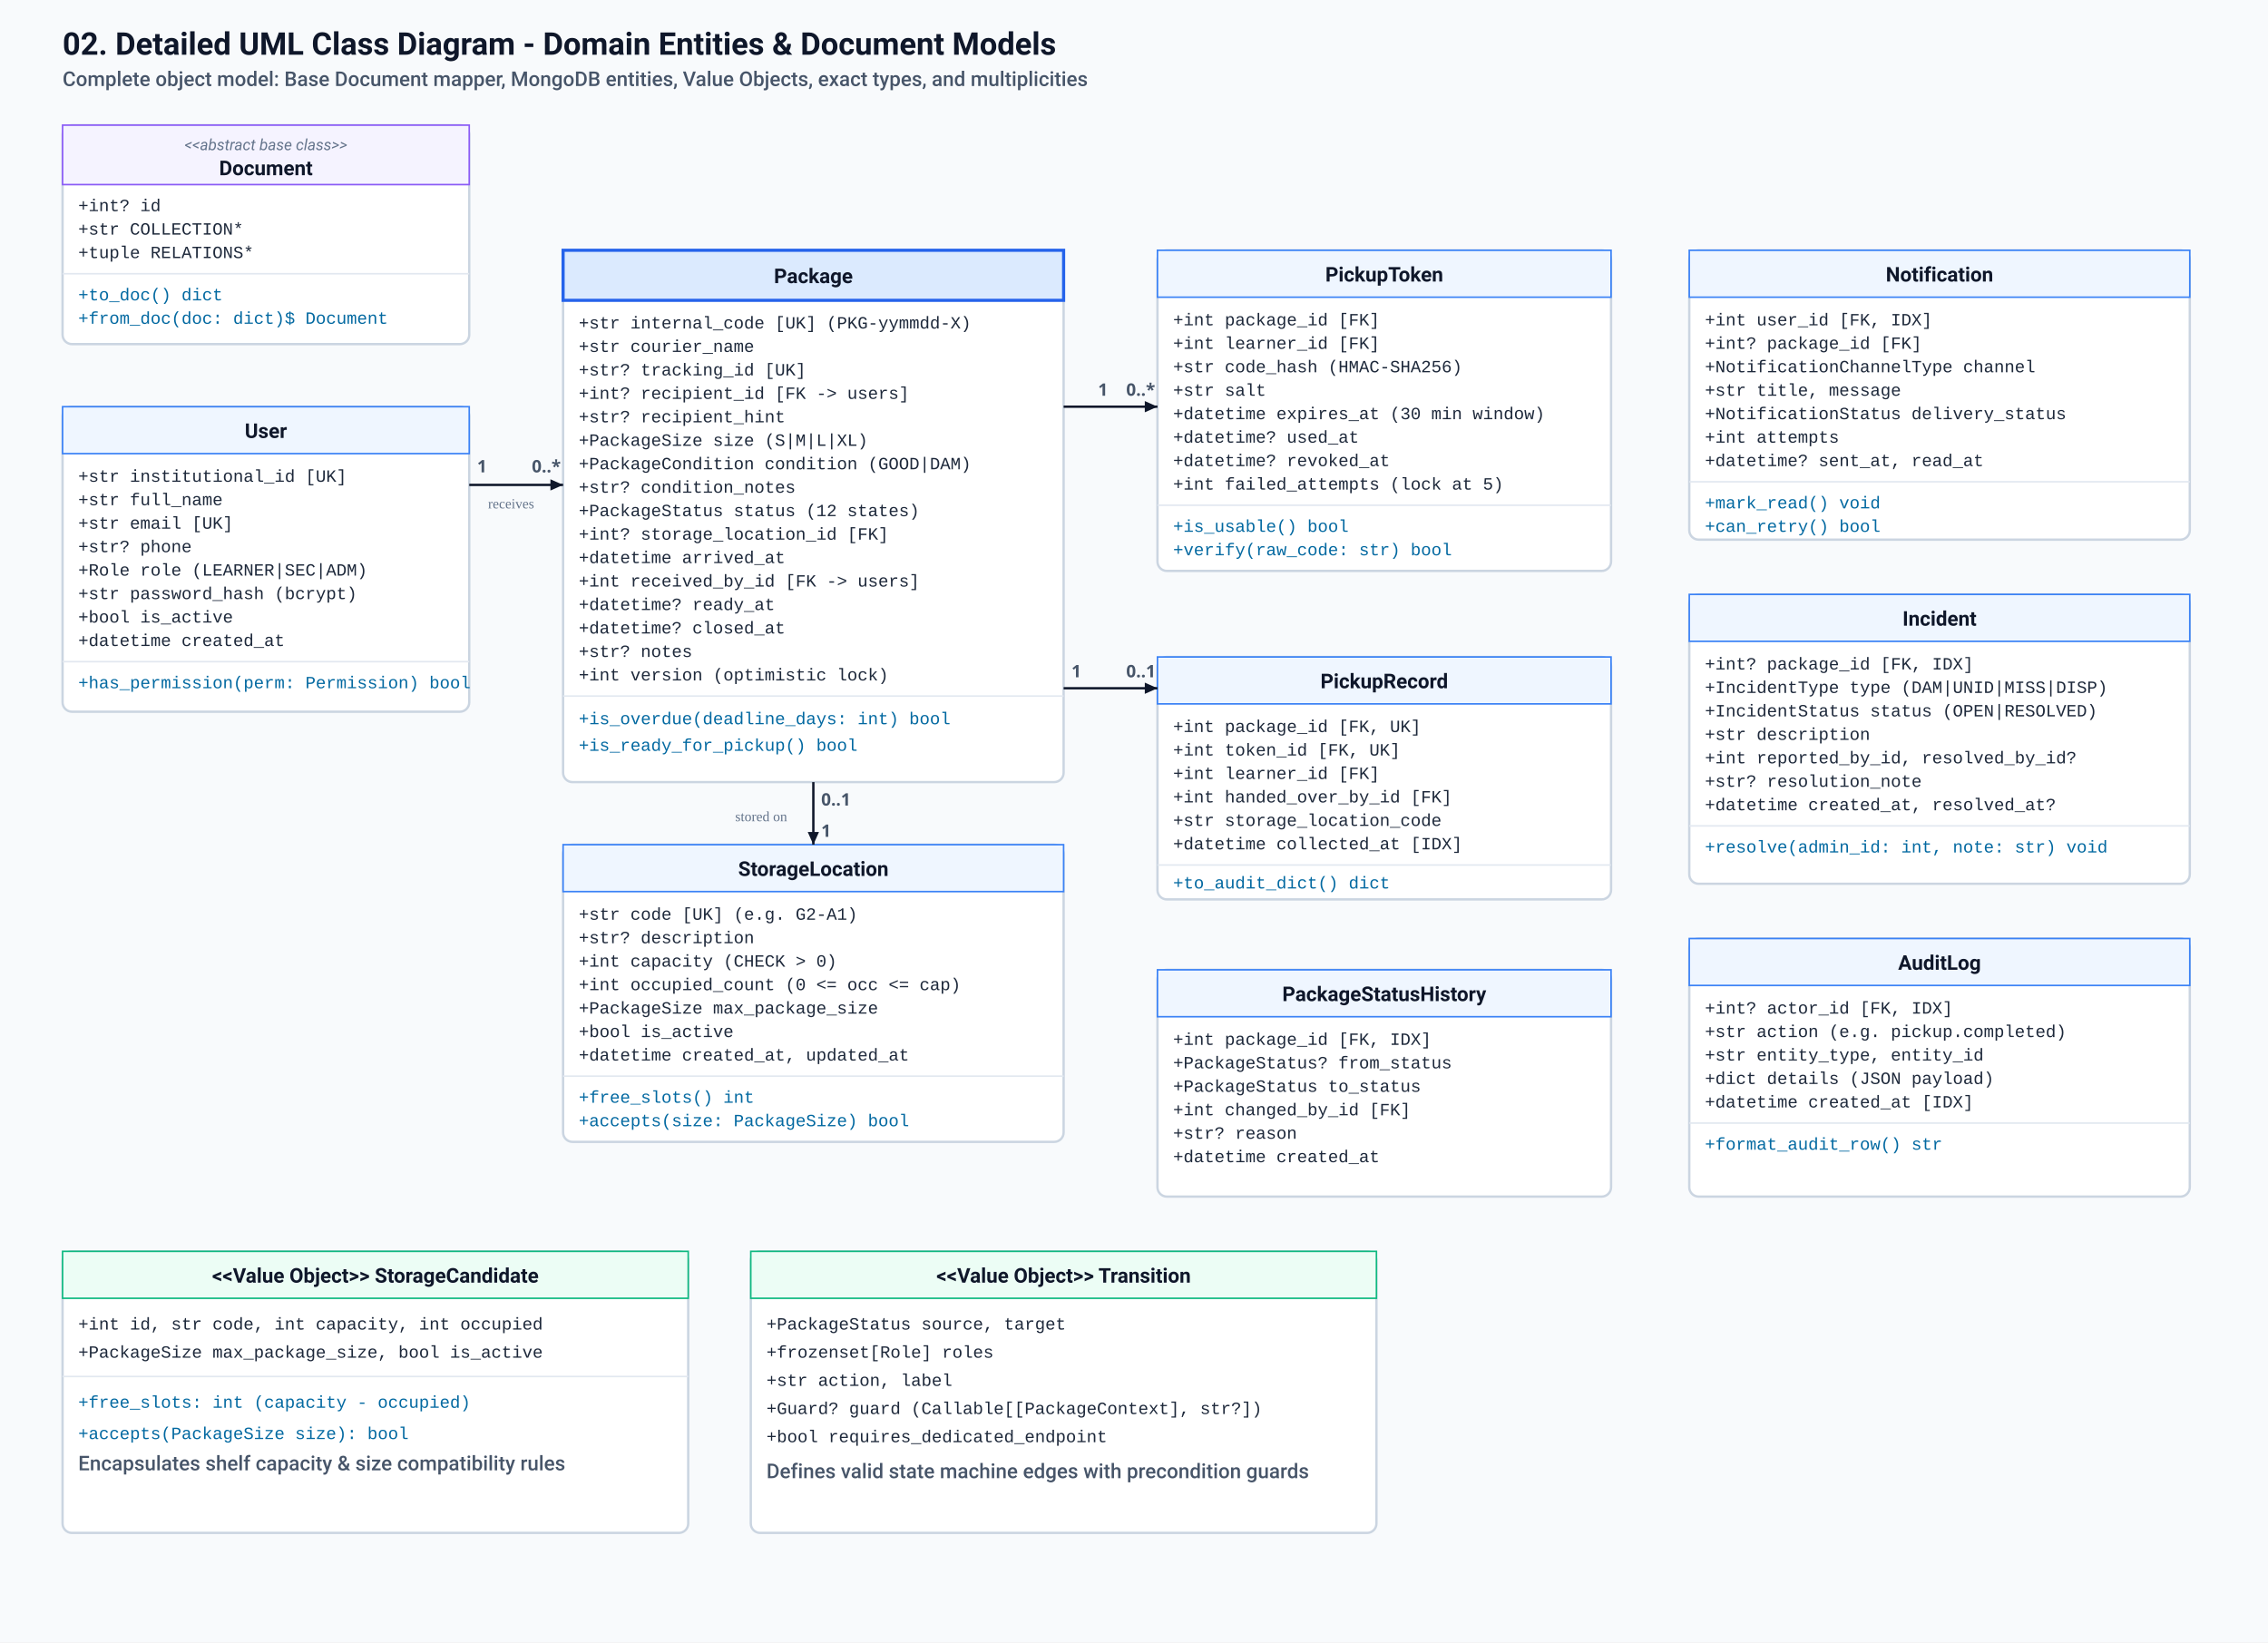
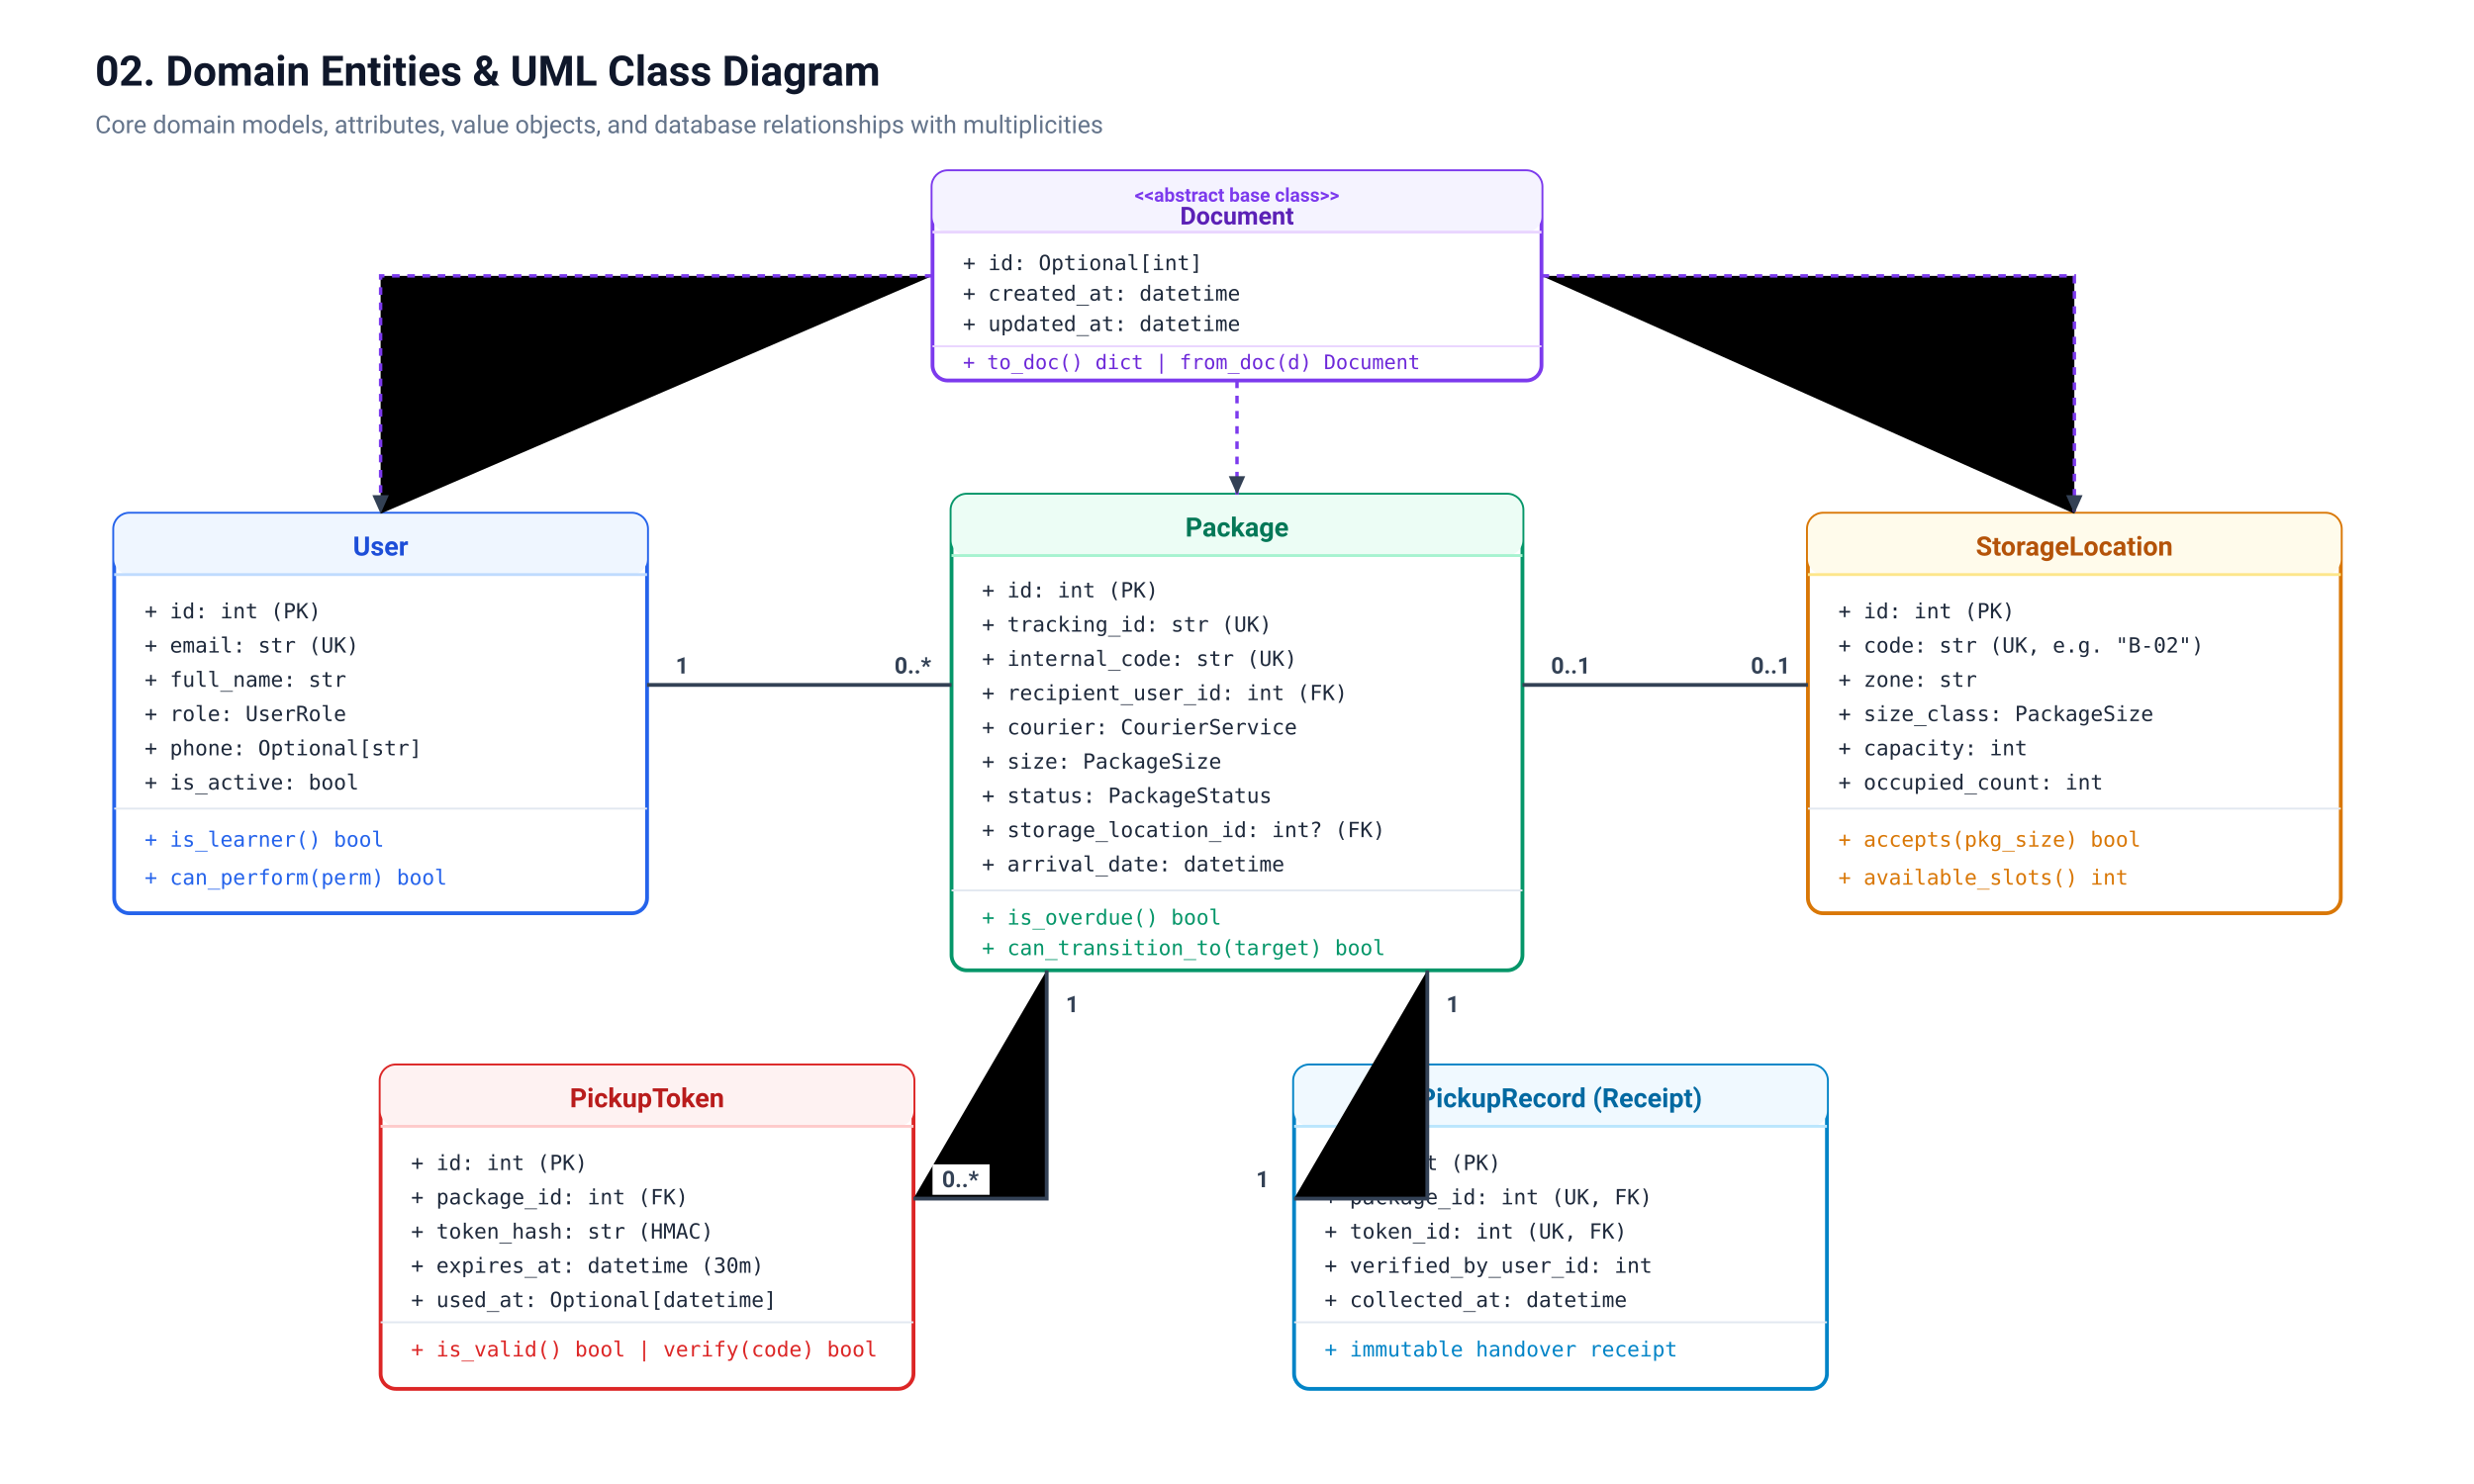
- <svg xmlns="http://www.w3.org/2000/svg" viewBox="0 0 1450 1050" width="100%" height="100%">
+ <svg xmlns="http://www.w3.org/2000/svg" viewBox="0 0 1300 780" width="100%" height="100%">
  <defs>
    <style>
-     .bg { fill: #f8fafc; }
-     .box { fill: #ffffff; stroke: #cbd5e1; stroke-width: 1.5; rx: 6; }
-     .title { font-family: -apple-system, BlinkMacSystemFont, "Segoe UI", Roboto, sans-serif; font-weight: 700; fill: #0f172a; font-size: 20px; }
-     .subtitle { font-family: -apple-system, BlinkMacSystemFont, "Segoe UI", Roboto, sans-serif; font-weight: 500; fill: #475569; font-size: 13px; }
-     .c-name { font-family: -apple-system, BlinkMacSystemFont, "Segoe UI", Roboto, sans-serif; font-weight: 700; font-size: 13px; fill: #0f172a; text-anchor: middle; }
-     .c-stereo { font-family: -apple-system, BlinkMacSystemFont, "Segoe UI", Roboto, sans-serif; font-size: 10px; fill: #64748b; text-anchor: middle; font-style: italic; }
-     .attr { font-family: "SFMono-Regular", Consolas, "Liberation Mono", Menlo, Courier, monospace; font-size: 11px; fill: #1e293b; }
-     .method { font-family: "SFMono-Regular", Consolas, "Liberation Mono", Menlo, Courier, monospace; font-size: 11px; fill: #0369a1; font-weight: 500; }
-     .sep { stroke: #e2e8f0; stroke-width: 1; }
-     .actor-box { fill: #eff6ff; stroke: #3b82f6; stroke-width: 1.5; rx: 4; }
-     .part-box { fill: #f1f5f9; stroke: #64748b; stroke-width: 1.5; rx: 4; }
-     .life-line { stroke: #94a3b8; stroke-width: 1.5; stroke-dasharray: 4,4; }
-     .msg-line { stroke: #0f172a; stroke-width: 1.5; fill: none; marker-end: url(#arrow); }
-     .ret-line { stroke: #64748b; stroke-width: 1.5; stroke-dasharray: 4,4; fill: none; marker-end: url(#arrow-gray); }
-     .msg-text { font-family: -apple-system, BlinkMacSystemFont, "Segoe UI", Roboto, sans-serif; font-size: 11px; fill: #0f172a; font-weight: 500; }
-     .ret-text { font-family: -apple-system, BlinkMacSystemFont, "Segoe UI", Roboto, sans-serif; font-size: 10.5px; fill: #475569; font-style: italic; }
-     .note-box { fill: #fef3c7; stroke: #f59e0b; stroke-width: 1; rx: 4; }
-     .note-text { font-family: -apple-system, BlinkMacSystemFont, "Segoe UI", Roboto, sans-serif; font-size: 10.5px; fill: #92400e; font-weight: 500; }
-     .card { font-family: sans-serif; font-size: 11px; fill: #475569; font-weight: 600; }
+     text { font-family: -apple-system, BlinkMacSystemFont, "Segoe UI", Roboto, Helvetica, Arial, sans-serif; }
+     .mono { font-family: SFMono-Regular, Menlo, Monaco, Consolas, monospace; }
+     .title { font-size: 22px; font-weight: 700; fill: #0f172a; }
+     .subtitle { font-size: 13px; font-weight: 400; fill: #64748b; }
+     .card { fill: #ffffff; stroke: #e2e8f0; stroke-width: 1.5; rx: 8; }
+     .card-header { fill: #f8fafc; stroke: #e2e8f0; stroke-width: 1.5; }
+     .header-text { font-size: 14px; font-weight: 600; fill: #0f172a; text-anchor: middle; }
+     .line { stroke: #334155; stroke-width: 2; fill: none; }
+     .line-blue { stroke: #2563eb; stroke-width: 2; fill: none; }
+     .line-green { stroke: #16a34a; stroke-width: 2; fill: none; }
+     .line-red { stroke: #dc2626; stroke-width: 2; fill: none; }
+     .line-dash { stroke: #64748b; stroke-width: 1.8; stroke-dasharray: 5,4; fill: none; }
+     .badge { rx: 12; stroke-width: 1.2; }
+     .badge-text { font-size: 11px; font-weight: 600; text-anchor: middle; }
</style>
    <marker id="arrow" viewBox="0 0 10 10" refX="9" refY="5" markerWidth="6" markerHeight="6" orient="auto-start-reverse">
-       <path d="M 0 1 L 9 5 L 0 9 z" fill="#0f172a" />
+       <path d="M 0 1 L 9 5 L 0 9 z" fill="#334155" />
    </marker>
    <marker id="arrow-blue" viewBox="0 0 10 10" refX="9" refY="5" markerWidth="6" markerHeight="6" orient="auto-start-reverse">
      <path d="M 0 1 L 9 5 L 0 9 z" fill="#2563eb" />
    </marker>
    <marker id="arrow-green" viewBox="0 0 10 10" refX="9" refY="5" markerWidth="6" markerHeight="6" orient="auto-start-reverse">
      <path d="M 0 1 L 9 5 L 0 9 z" fill="#16a34a" />
    </marker>
    <marker id="arrow-red" viewBox="0 0 10 10" refX="9" refY="5" markerWidth="6" markerHeight="6" orient="auto-start-reverse">
      <path d="M 0 1 L 9 5 L 0 9 z" fill="#dc2626" />
    </marker>
    <marker id="arrow-gray" viewBox="0 0 10 10" refX="9" refY="5" markerWidth="6" markerHeight="6" orient="auto-start-reverse">
      <path d="M 0 1 L 9 5 L 0 9 z" fill="#64748b" />
    </marker>
  </defs>
-   <rect width="1450" height="1050" class="bg" />
-   <text x="40" y="35" class="title">02. Detailed UML Class Diagram - Domain Entities &amp; Document Models</text>
-   <text x="40" y="55" class="subtitle">Complete object model: Base Document mapper, MongoDB entities, Value Objects, exact types, and multiplicities</text>
-   <g transform="translate(40, 80)">
-     <rect width="260" height="140" class="box" fill="#ffffff" stroke="#8b5cf6" />
-     <path d="M 0 0 L 260 0 L 260 38 L 0 38 Z" fill="#f5f3ff" stroke="#8b5cf6" />
-     <text x="130" y="16" class="c-stereo">&lt;&lt;abstract base class&gt;&gt;</text>
-     <text x="130" y="32" class="c-name" fill="#6d28d9">Document</text>
-     <text x="10" y="55" class="attr">+int? id</text>
-     <text x="10" y="70" class="attr">+str COLLECTION*</text>
-     <text x="10" y="85" class="attr">+tuple RELATIONS*</text>
-     <line x1="0" y1="95" x2="260" y2="95" class="sep" />
-     <text x="10" y="112" class="method">+to_doc() dict</text>
-     <text x="10" y="127" class="method">+from_doc(doc: dict)$ Document</text>
+   <rect width="1300" height="780" fill="#ffffff" />
+   <text x="50" y="45" class="title">02. Domain Entities &amp; UML Class Diagram</text>
+   <text x="50" y="70" class="subtitle">Core domain models, attributes, value objects, and database relationships with multiplicities</text>
+   <g transform="translate(490, 90)">
+     <rect width="320" height="110" rx="8" fill="#ffffff" stroke="#7c3aed" stroke-width="2" />
+     <rect width="320" height="32" rx="8" fill="#f5f3ff" />
+     <text x="160" y="16" font-size="10" font-weight="600" fill="#7c3aed" text-anchor="middle">&lt;&lt;abstract base class&gt;&gt;</text>
+     <text x="160" y="28" font-size="13" font-weight="700" fill="#5b21b6" text-anchor="middle">Document</text>
+     <line x1="0" y1="32" x2="320" y2="32" stroke="#e9d5ff" stroke-width="1.5" />
+     <text x="16" y="52" class="mono" font-size="11" fill="#1e293b">+ id: Optional[int]</text>
+     <text x="16" y="68" class="mono" font-size="11" fill="#1e293b">+ created_at: datetime</text>
+     <text x="16" y="84" class="mono" font-size="11" fill="#1e293b">+ updated_at: datetime</text>
+     <line x1="0" y1="92" x2="320" y2="92" stroke="#e9d5ff" stroke-width="1" />
+     <text x="16" y="104" class="mono" font-size="10.5" fill="#6d28d9">+ to_doc() dict | from_doc(d) Document</text>
  </g>
-   <g transform="translate(40, 260)">
-     <rect width="260" height="195" class="box" stroke="#3b82f6" />
-     <path d="M 0 0 L 260 0 L 260 30 L 0 30 Z" fill="#eff6ff" stroke="#3b82f6" />
-     <text x="130" y="20" class="c-name">User</text>
-     <text x="10" y="48" class="attr">+str institutional_id [UK]</text>
-     <text x="10" y="63" class="attr">+str full_name</text>
-     <text x="10" y="78" class="attr">+str email [UK]</text>
-     <text x="10" y="93" class="attr">+str? phone</text>
-     <text x="10" y="108" class="attr">+Role role (LEARNER|SEC|ADM)</text>
-     <text x="10" y="123" class="attr">+str password_hash (bcrypt)</text>
-     <text x="10" y="138" class="attr">+bool is_active</text>
-     <text x="10" y="153" class="attr">+datetime created_at</text>
-     <line x1="0" y1="163" x2="260" y2="163" class="sep" />
-     <text x="10" y="180" class="method">+has_permission(perm: Permission) bool</text>
+   <g transform="translate(60, 270)">
+     <rect width="280" height="210" rx="8" fill="#ffffff" stroke="#2563eb" stroke-width="2" />
+     <rect width="280" height="32" rx="8" fill="#eff6ff" />
+     <text x="140" y="22" font-size="14" font-weight="700" fill="#1d4ed8" text-anchor="middle">User</text>
+     <line x1="0" y1="32" x2="280" y2="32" stroke="#bfdbfe" stroke-width="1.5" />
+     <text x="16" y="55" class="mono" font-size="11" fill="#1e293b">+ id: int (PK)</text>
+     <text x="16" y="73" class="mono" font-size="11" fill="#1e293b">+ email: str (UK)</text>
+     <text x="16" y="91" class="mono" font-size="11" fill="#1e293b">+ full_name: str</text>
+     <text x="16" y="109" class="mono" font-size="11" fill="#1e293b">+ role: UserRole</text>
+     <text x="16" y="127" class="mono" font-size="11" fill="#1e293b">+ phone: Optional[str]</text>
+     <text x="16" y="145" class="mono" font-size="11" fill="#1e293b">+ is_active: bool</text>
+     <line x1="0" y1="155" x2="280" y2="155" stroke="#e2e8f0" stroke-width="1" />
+     <text x="16" y="175" class="mono" font-size="11" fill="#2563eb">+ is_learner() bool</text>
+     <text x="16" y="195" class="mono" font-size="11" fill="#2563eb">+ can_perform(perm) bool</text>
  </g>
-   <g transform="translate(360, 160)">
-     <rect width="320" height="340" class="box" stroke="#2563eb" stroke-width="2" />
-     <path d="M 0 0 L 320 0 L 320 32 L 0 32 Z" fill="#dbeafe" stroke="#2563eb" stroke-width="2" />
-     <text x="160" y="21" class="c-name" font-size="14" fill="#1e40af">Package</text>
-     <text x="10" y="50" class="attr">+str internal_code [UK] (PKG-yymmdd-X)</text>
-     <text x="10" y="65" class="attr">+str courier_name</text>
-     <text x="10" y="80" class="attr">+str? tracking_id [UK]</text>
-     <text x="10" y="95" class="attr">+int? recipient_id [FK -&gt; users]</text>
-     <text x="10" y="110" class="attr">+str? recipient_hint</text>
-     <text x="10" y="125" class="attr">+PackageSize size (S|M|L|XL)</text>
-     <text x="10" y="140" class="attr">+PackageCondition condition (GOOD|DAM)</text>
-     <text x="10" y="155" class="attr">+str? condition_notes</text>
-     <text x="10" y="170" class="attr">+PackageStatus status (12 states)</text>
-     <text x="10" y="185" class="attr">+int? storage_location_id [FK]</text>
-     <text x="10" y="200" class="attr">+datetime arrived_at</text>
-     <text x="10" y="215" class="attr">+int received_by_id [FK -&gt; users]</text>
-     <text x="10" y="230" class="attr">+datetime? ready_at</text>
-     <text x="10" y="245" class="attr">+datetime? closed_at</text>
-     <text x="10" y="260" class="attr">+str? notes</text>
-     <text x="10" y="275" class="attr">+int version (optimistic lock)</text>
-     <line x1="0" y1="285" x2="320" y2="285" class="sep" />
-     <text x="10" y="303" class="method">+is_overdue(deadline_days: int) bool</text>
-     <text x="10" y="320" class="method">+is_ready_for_pickup() bool</text>
+   <g transform="translate(500, 260)">
+     <rect width="300" height="250" rx="8" fill="#ffffff" stroke="#059669" stroke-width="2" />
+     <rect width="300" height="32" rx="8" fill="#ecfdf5" />
+     <text x="150" y="22" font-size="14" font-weight="700" fill="#047857" text-anchor="middle">Package</text>
+     <line x1="0" y1="32" x2="300" y2="32" stroke="#a7f3d0" stroke-width="1.5" />
+     <text x="16" y="54" class="mono" font-size="11" fill="#1e293b">+ id: int (PK)</text>
+     <text x="16" y="72" class="mono" font-size="11" fill="#1e293b">+ tracking_id: str (UK)</text>
+     <text x="16" y="90" class="mono" font-size="11" fill="#1e293b">+ internal_code: str (UK)</text>
+     <text x="16" y="108" class="mono" font-size="11" fill="#1e293b">+ recipient_user_id: int (FK)</text>
+     <text x="16" y="126" class="mono" font-size="11" fill="#1e293b">+ courier: CourierService</text>
+     <text x="16" y="144" class="mono" font-size="11" fill="#1e293b">+ size: PackageSize</text>
+     <text x="16" y="162" class="mono" font-size="11" fill="#1e293b">+ status: PackageStatus</text>
+     <text x="16" y="180" class="mono" font-size="11" fill="#1e293b">+ storage_location_id: int? (FK)</text>
+     <text x="16" y="198" class="mono" font-size="11" fill="#1e293b">+ arrival_date: datetime</text>
+     <line x1="0" y1="208" x2="300" y2="208" stroke="#e2e8f0" stroke-width="1" />
+     <text x="16" y="226" class="mono" font-size="11" fill="#059669">+ is_overdue() bool</text>
+     <text x="16" y="242" class="mono" font-size="11" fill="#059669">+ can_transition_to(target) bool</text>
  </g>
-   <g transform="translate(360, 540)">
-     <rect width="320" height="190" class="box" stroke="#3b82f6" />
-     <path d="M 0 0 L 320 0 L 320 30 L 0 30 Z" fill="#eff6ff" stroke="#3b82f6" />
-     <text x="160" y="20" class="c-name">StorageLocation</text>
-     <text x="10" y="48" class="attr">+str code [UK] (e.g. G2-A1)</text>
-     <text x="10" y="63" class="attr">+str? description</text>
-     <text x="10" y="78" class="attr">+int capacity (CHECK &gt; 0)</text>
-     <text x="10" y="93" class="attr">+int occupied_count (0 &lt;= occ &lt;= cap)</text>
-     <text x="10" y="108" class="attr">+PackageSize max_package_size</text>
-     <text x="10" y="123" class="attr">+bool is_active</text>
-     <text x="10" y="138" class="attr">+datetime created_at, updated_at</text>
-     <line x1="0" y1="148" x2="320" y2="148" class="sep" />
-     <text x="10" y="165" class="method">+free_slots() int</text>
-     <text x="10" y="180" class="method">+accepts(size: PackageSize) bool</text>
+   <g transform="translate(950, 270)">
+     <rect width="280" height="210" rx="8" fill="#ffffff" stroke="#d97706" stroke-width="2" />
+     <rect width="280" height="32" rx="8" fill="#fffbeb" />
+     <text x="140" y="22" font-size="14" font-weight="700" fill="#b45309" text-anchor="middle">StorageLocation</text>
+     <line x1="0" y1="32" x2="280" y2="32" stroke="#fde68a" stroke-width="1.5" />
+     <text x="16" y="55" class="mono" font-size="11" fill="#1e293b">+ id: int (PK)</text>
+     <text x="16" y="73" class="mono" font-size="11" fill="#1e293b">+ code: str (UK, e.g. "B-02")</text>
+     <text x="16" y="91" class="mono" font-size="11" fill="#1e293b">+ zone: str</text>
+     <text x="16" y="109" class="mono" font-size="11" fill="#1e293b">+ size_class: PackageSize</text>
+     <text x="16" y="127" class="mono" font-size="11" fill="#1e293b">+ capacity: int</text>
+     <text x="16" y="145" class="mono" font-size="11" fill="#1e293b">+ occupied_count: int</text>
+     <line x1="0" y1="155" x2="280" y2="155" stroke="#e2e8f0" stroke-width="1" />
+     <text x="16" y="175" class="mono" font-size="11" fill="#d97706">+ accepts(pkg_size) bool</text>
+     <text x="16" y="195" class="mono" font-size="11" fill="#d97706">+ available_slots() int</text>
  </g>
-   <g transform="translate(740, 160)">
-     <rect width="290" height="205" class="box" stroke="#3b82f6" />
-     <path d="M 0 0 L 290 0 L 290 30 L 0 30 Z" fill="#eff6ff" stroke="#3b82f6" />
-     <text x="145" y="20" class="c-name">PickupToken</text>
-     <text x="10" y="48" class="attr">+int package_id [FK]</text>
-     <text x="10" y="63" class="attr">+int learner_id [FK]</text>
-     <text x="10" y="78" class="attr">+str code_hash (HMAC-SHA256)</text>
-     <text x="10" y="93" class="attr">+str salt</text>
-     <text x="10" y="108" class="attr">+datetime expires_at (30 min window)</text>
-     <text x="10" y="123" class="attr">+datetime? used_at</text>
-     <text x="10" y="138" class="attr">+datetime? revoked_at</text>
-     <text x="10" y="153" class="attr">+int failed_attempts (lock at 5)</text>
-     <line x1="0" y1="163" x2="290" y2="163" class="sep" />
-     <text x="10" y="180" class="method">+is_usable() bool</text>
-     <text x="10" y="195" class="method">+verify(raw_code: str) bool</text>
+   <g transform="translate(200, 560)">
+     <rect width="280" height="170" rx="8" fill="#ffffff" stroke="#dc2626" stroke-width="2" />
+     <rect width="280" height="32" rx="8" fill="#fef2f2" />
+     <text x="140" y="22" font-size="14" font-weight="700" fill="#b91c1c" text-anchor="middle">PickupToken</text>
+     <line x1="0" y1="32" x2="280" y2="32" stroke="#fecaca" stroke-width="1.5" />
+     <text x="16" y="55" class="mono" font-size="11" fill="#1e293b">+ id: int (PK)</text>
+     <text x="16" y="73" class="mono" font-size="11" fill="#1e293b">+ package_id: int (FK)</text>
+     <text x="16" y="91" class="mono" font-size="11" fill="#1e293b">+ token_hash: str (HMAC)</text>
+     <text x="16" y="109" class="mono" font-size="11" fill="#1e293b">+ expires_at: datetime (30m)</text>
+     <text x="16" y="127" class="mono" font-size="11" fill="#1e293b">+ used_at: Optional[datetime]</text>
+     <line x1="0" y1="135" x2="280" y2="135" stroke="#e2e8f0" stroke-width="1" />
+     <text x="16" y="153" class="mono" font-size="11" fill="#dc2626">+ is_valid() bool | verify(code) bool</text>
  </g>
-   <g transform="translate(740, 420)">
-     <rect width="290" height="155" class="box" stroke="#3b82f6" />
-     <path d="M 0 0 L 290 0 L 290 30 L 0 30 Z" fill="#eff6ff" stroke="#3b82f6" />
-     <text x="145" y="20" class="c-name">PickupRecord</text>
-     <text x="10" y="48" class="attr">+int package_id [FK, UK]</text>
-     <text x="10" y="63" class="attr">+int token_id [FK, UK]</text>
-     <text x="10" y="78" class="attr">+int learner_id [FK]</text>
-     <text x="10" y="93" class="attr">+int handed_over_by_id [FK]</text>
-     <text x="10" y="108" class="attr">+str storage_location_code</text>
-     <text x="10" y="123" class="attr">+datetime collected_at [IDX]</text>
-     <line x1="0" y1="133" x2="290" y2="133" class="sep" />
-     <text x="10" y="148" class="method">+to_audit_dict() dict</text>
+   <g transform="translate(680, 560)">
+     <rect width="280" height="170" rx="8" fill="#ffffff" stroke="#0284c7" stroke-width="2" />
+     <rect width="280" height="32" rx="8" fill="#f0f9ff" />
+     <text x="140" y="22" font-size="14" font-weight="700" fill="#0369a1" text-anchor="middle">PickupRecord (Receipt)</text>
+     <line x1="0" y1="32" x2="280" y2="32" stroke="#bae6fd" stroke-width="1.5" />
+     <text x="16" y="55" class="mono" font-size="11" fill="#1e293b">+ id: int (PK)</text>
+     <text x="16" y="73" class="mono" font-size="11" fill="#1e293b">+ package_id: int (UK, FK)</text>
+     <text x="16" y="91" class="mono" font-size="11" fill="#1e293b">+ token_id: int (UK, FK)</text>
+     <text x="16" y="109" class="mono" font-size="11" fill="#1e293b">+ verified_by_user_id: int</text>
+     <text x="16" y="127" class="mono" font-size="11" fill="#1e293b">+ collected_at: datetime</text>
+     <line x1="0" y1="135" x2="280" y2="135" stroke="#e2e8f0" stroke-width="1" />
+     <text x="16" y="153" class="mono" font-size="11" fill="#0284c7">+ immutable handover receipt</text>
  </g>
-   <g transform="translate(740, 620)">
-     <rect width="290" height="145" class="box" stroke="#3b82f6" />
-     <path d="M 0 0 L 290 0 L 290 30 L 0 30 Z" fill="#eff6ff" stroke="#3b82f6" />
-     <text x="145" y="20" class="c-name">PackageStatusHistory</text>
-     <text x="10" y="48" class="attr">+int package_id [FK, IDX]</text>
-     <text x="10" y="63" class="attr">+PackageStatus? from_status</text>
-     <text x="10" y="78" class="attr">+PackageStatus to_status</text>
-     <text x="10" y="93" class="attr">+int changed_by_id [FK]</text>
-     <text x="10" y="108" class="attr">+str? reason</text>
-     <text x="10" y="123" class="attr">+datetime created_at</text>
-   </g>
-   <g transform="translate(1080, 160)">
-     <rect width="320" height="185" class="box" stroke="#3b82f6" />
-     <path d="M 0 0 L 320 0 L 320 30 L 0 30 Z" fill="#eff6ff" stroke="#3b82f6" />
-     <text x="160" y="20" class="c-name">Notification</text>
-     <text x="10" y="48" class="attr">+int user_id [FK, IDX]</text>
-     <text x="10" y="63" class="attr">+int? package_id [FK]</text>
-     <text x="10" y="78" class="attr">+NotificationChannelType channel</text>
-     <text x="10" y="93" class="attr">+str title, message</text>
-     <text x="10" y="108" class="attr">+NotificationStatus delivery_status</text>
-     <text x="10" y="123" class="attr">+int attempts</text>
-     <text x="10" y="138" class="attr">+datetime? sent_at, read_at</text>
-     <line x1="0" y1="148" x2="320" y2="148" class="sep" />
-     <text x="10" y="165" class="method">+mark_read() void</text>
-     <text x="10" y="180" class="method">+can_retry() bool</text>
-   </g>
-   <g transform="translate(1080, 380)">
-     <rect width="320" height="185" class="box" stroke="#3b82f6" />
-     <path d="M 0 0 L 320 0 L 320 30 L 0 30 Z" fill="#eff6ff" stroke="#3b82f6" />
-     <text x="160" y="20" class="c-name">Incident</text>
-     <text x="10" y="48" class="attr">+int? package_id [FK, IDX]</text>
-     <text x="10" y="63" class="attr">+IncidentType type (DAM|UNID|MISS|DISP)</text>
-     <text x="10" y="78" class="attr">+IncidentStatus status (OPEN|RESOLVED)</text>
-     <text x="10" y="93" class="attr">+str description</text>
-     <text x="10" y="108" class="attr">+int reported_by_id, resolved_by_id?</text>
-     <text x="10" y="123" class="attr">+str? resolution_note</text>
-     <text x="10" y="138" class="attr">+datetime created_at, resolved_at?</text>
-     <line x1="0" y1="148" x2="320" y2="148" class="sep" />
-     <text x="10" y="165" class="method">+resolve(admin_id: int, note: str) void</text>
-   </g>
-   <g transform="translate(1080, 600)">
-     <rect width="320" height="165" class="box" stroke="#3b82f6" />
-     <path d="M 0 0 L 320 0 L 320 30 L 0 30 Z" fill="#eff6ff" stroke="#3b82f6" />
-     <text x="160" y="20" class="c-name">AuditLog</text>
-     <text x="10" y="48" class="attr">+int? actor_id [FK, IDX]</text>
-     <text x="10" y="63" class="attr">+str action (e.g. pickup.completed)</text>
-     <text x="10" y="78" class="attr">+str entity_type, entity_id</text>
-     <text x="10" y="93" class="attr">+dict details (JSON payload)</text>
-     <text x="10" y="108" class="attr">+datetime created_at [IDX]</text>
-     <line x1="0" y1="118" x2="320" y2="118" class="sep" />
-     <text x="10" y="135" class="method">+format_audit_row() str</text>
-   </g>
-   <g transform="translate(40, 800)">
-     <rect width="400" height="180" class="box" fill="#ffffff" stroke="#10b981" />
-     <path d="M 0 0 L 400 0 L 400 30 L 0 30 Z" fill="#ecfdf5" stroke="#10b981" />
-     <text x="200" y="20" class="c-name" fill="#065f46">&lt;&lt;Value Object&gt;&gt; StorageCandidate</text>
-     <text x="10" y="50" class="attr">+int id, str code, int capacity, int occupied</text>
-     <text x="10" y="68" class="attr">+PackageSize max_package_size, bool is_active</text>
-     <line x1="0" y1="80" x2="400" y2="80" class="sep" />
-     <text x="10" y="100" class="method">+free_slots: int (capacity - occupied)</text>
-     <text x="10" y="120" class="method">+accepts(PackageSize size): bool</text>
-     <text x="10" y="140" class="subtitle" font-size="11" fill="#047857">Encapsulates shelf capacity &amp; size compatibility rules</text>
-   </g>
-   <g transform="translate(480, 800)">
-     <rect width="400" height="180" class="box" fill="#ffffff" stroke="#10b981" />
-     <path d="M 0 0 L 400 0 L 400 30 L 0 30 Z" fill="#ecfdf5" stroke="#10b981" />
-     <text x="200" y="20" class="c-name" fill="#065f46">&lt;&lt;Value Object&gt;&gt; Transition</text>
-     <text x="10" y="50" class="attr">+PackageStatus source, target</text>
-     <text x="10" y="68" class="attr">+frozenset[Role] roles</text>
-     <text x="10" y="86" class="attr">+str action, label</text>
-     <text x="10" y="104" class="attr">+Guard? guard (Callable[[PackageContext], str?])</text>
-     <text x="10" y="122" class="attr">+bool requires_dedicated_endpoint</text>
-     <text x="10" y="145" class="subtitle" font-size="11" fill="#047857">Defines valid state machine edges with precondition guards</text>
-   </g>
-   <line x1="300" y1="310" x2="360" y2="310" class="msg-line" />
-   <text x="305" y="302" class="card">1</text>
-   <text x="340" y="302" class="card">0..*</text>
-   <text x="312" y="325" font-size="9" fill="#64748b">receives</text>
-   <line x1="520" y1="500" x2="520" y2="540" class="msg-line" />
-   <text x="525" y="515" class="card">0..1</text>
-   <text x="525" y="535" class="card">1</text>
-   <text x="470" y="525" font-size="9" fill="#64748b">stored on</text>
-   <line x1="680" y1="260" x2="740" y2="260" class="msg-line" />
-   <text x="702" y="253" class="card">1</text>
-   <text x="720" y="253" class="card">0..*</text>
-   <line x1="680" y1="440" x2="740" y2="440" class="msg-line" />
-   <text x="685" y="433" class="card">1</text>
-   <text x="720" y="433" class="card">0..1</text>
+   <path d="M 650 200 L 650 260" stroke="#7c3aed" stroke-width="1.8" stroke-dasharray="4,4" marker-end="url(#arrow)" />
+   <path d="M 490 145 L 200 145 L 200 270" stroke="#7c3aed" stroke-width="1.8" stroke-dasharray="4,4" marker-end="url(#arrow)" />
+   <path d="M 810 145 L 1090 145 L 1090 270" stroke="#7c3aed" stroke-width="1.8" stroke-dasharray="4,4" marker-end="url(#arrow)" />
+   <line x1="340" y1="360" x2="500" y2="360" stroke="#334155" stroke-width="2" />
+   <rect x="350" y="342" width="20" height="16" fill="#ffffff" />
+   <text x="355" y="354" font-size="12" font-weight="700" fill="#334155">1</text>
+   <rect x="465" y="342" width="30" height="16" fill="#ffffff" />
+   <text x="470" y="354" font-size="12" font-weight="700" fill="#334155">0..*</text>
+   <line x1="800" y1="360" x2="950" y2="360" stroke="#334155" stroke-width="2" />
+   <rect x="810" y="342" width="30" height="16" fill="#ffffff" />
+   <text x="815" y="354" font-size="12" font-weight="700" fill="#334155">0..1</text>
+   <rect x="915" y="342" width="30" height="16" fill="#ffffff" />
+   <text x="920" y="354" font-size="12" font-weight="700" fill="#334155">0..1</text>
+   <path d="M 550 510 L 550 630 L 480 630" stroke="#334155" stroke-width="2" />
+   <rect x="555" y="520" width="20" height="16" fill="#ffffff" />
+   <text x="560" y="532" font-size="12" font-weight="700" fill="#334155">1</text>
+   <rect x="490" y="612" width="30" height="16" fill="#ffffff" />
+   <text x="495" y="624" font-size="12" font-weight="700" fill="#334155">0..*</text>
+   <path d="M 750 510 L 750 630 L 680 630" stroke="#334155" stroke-width="2" />
+   <rect x="755" y="520" width="20" height="16" fill="#ffffff" />
+   <text x="760" y="532" font-size="12" font-weight="700" fill="#334155">1</text>
+   <rect x="655" y="612" width="20" height="16" fill="#ffffff" />
+   <text x="660" y="624" font-size="12" font-weight="700" fill="#334155">1</text>
</svg>
